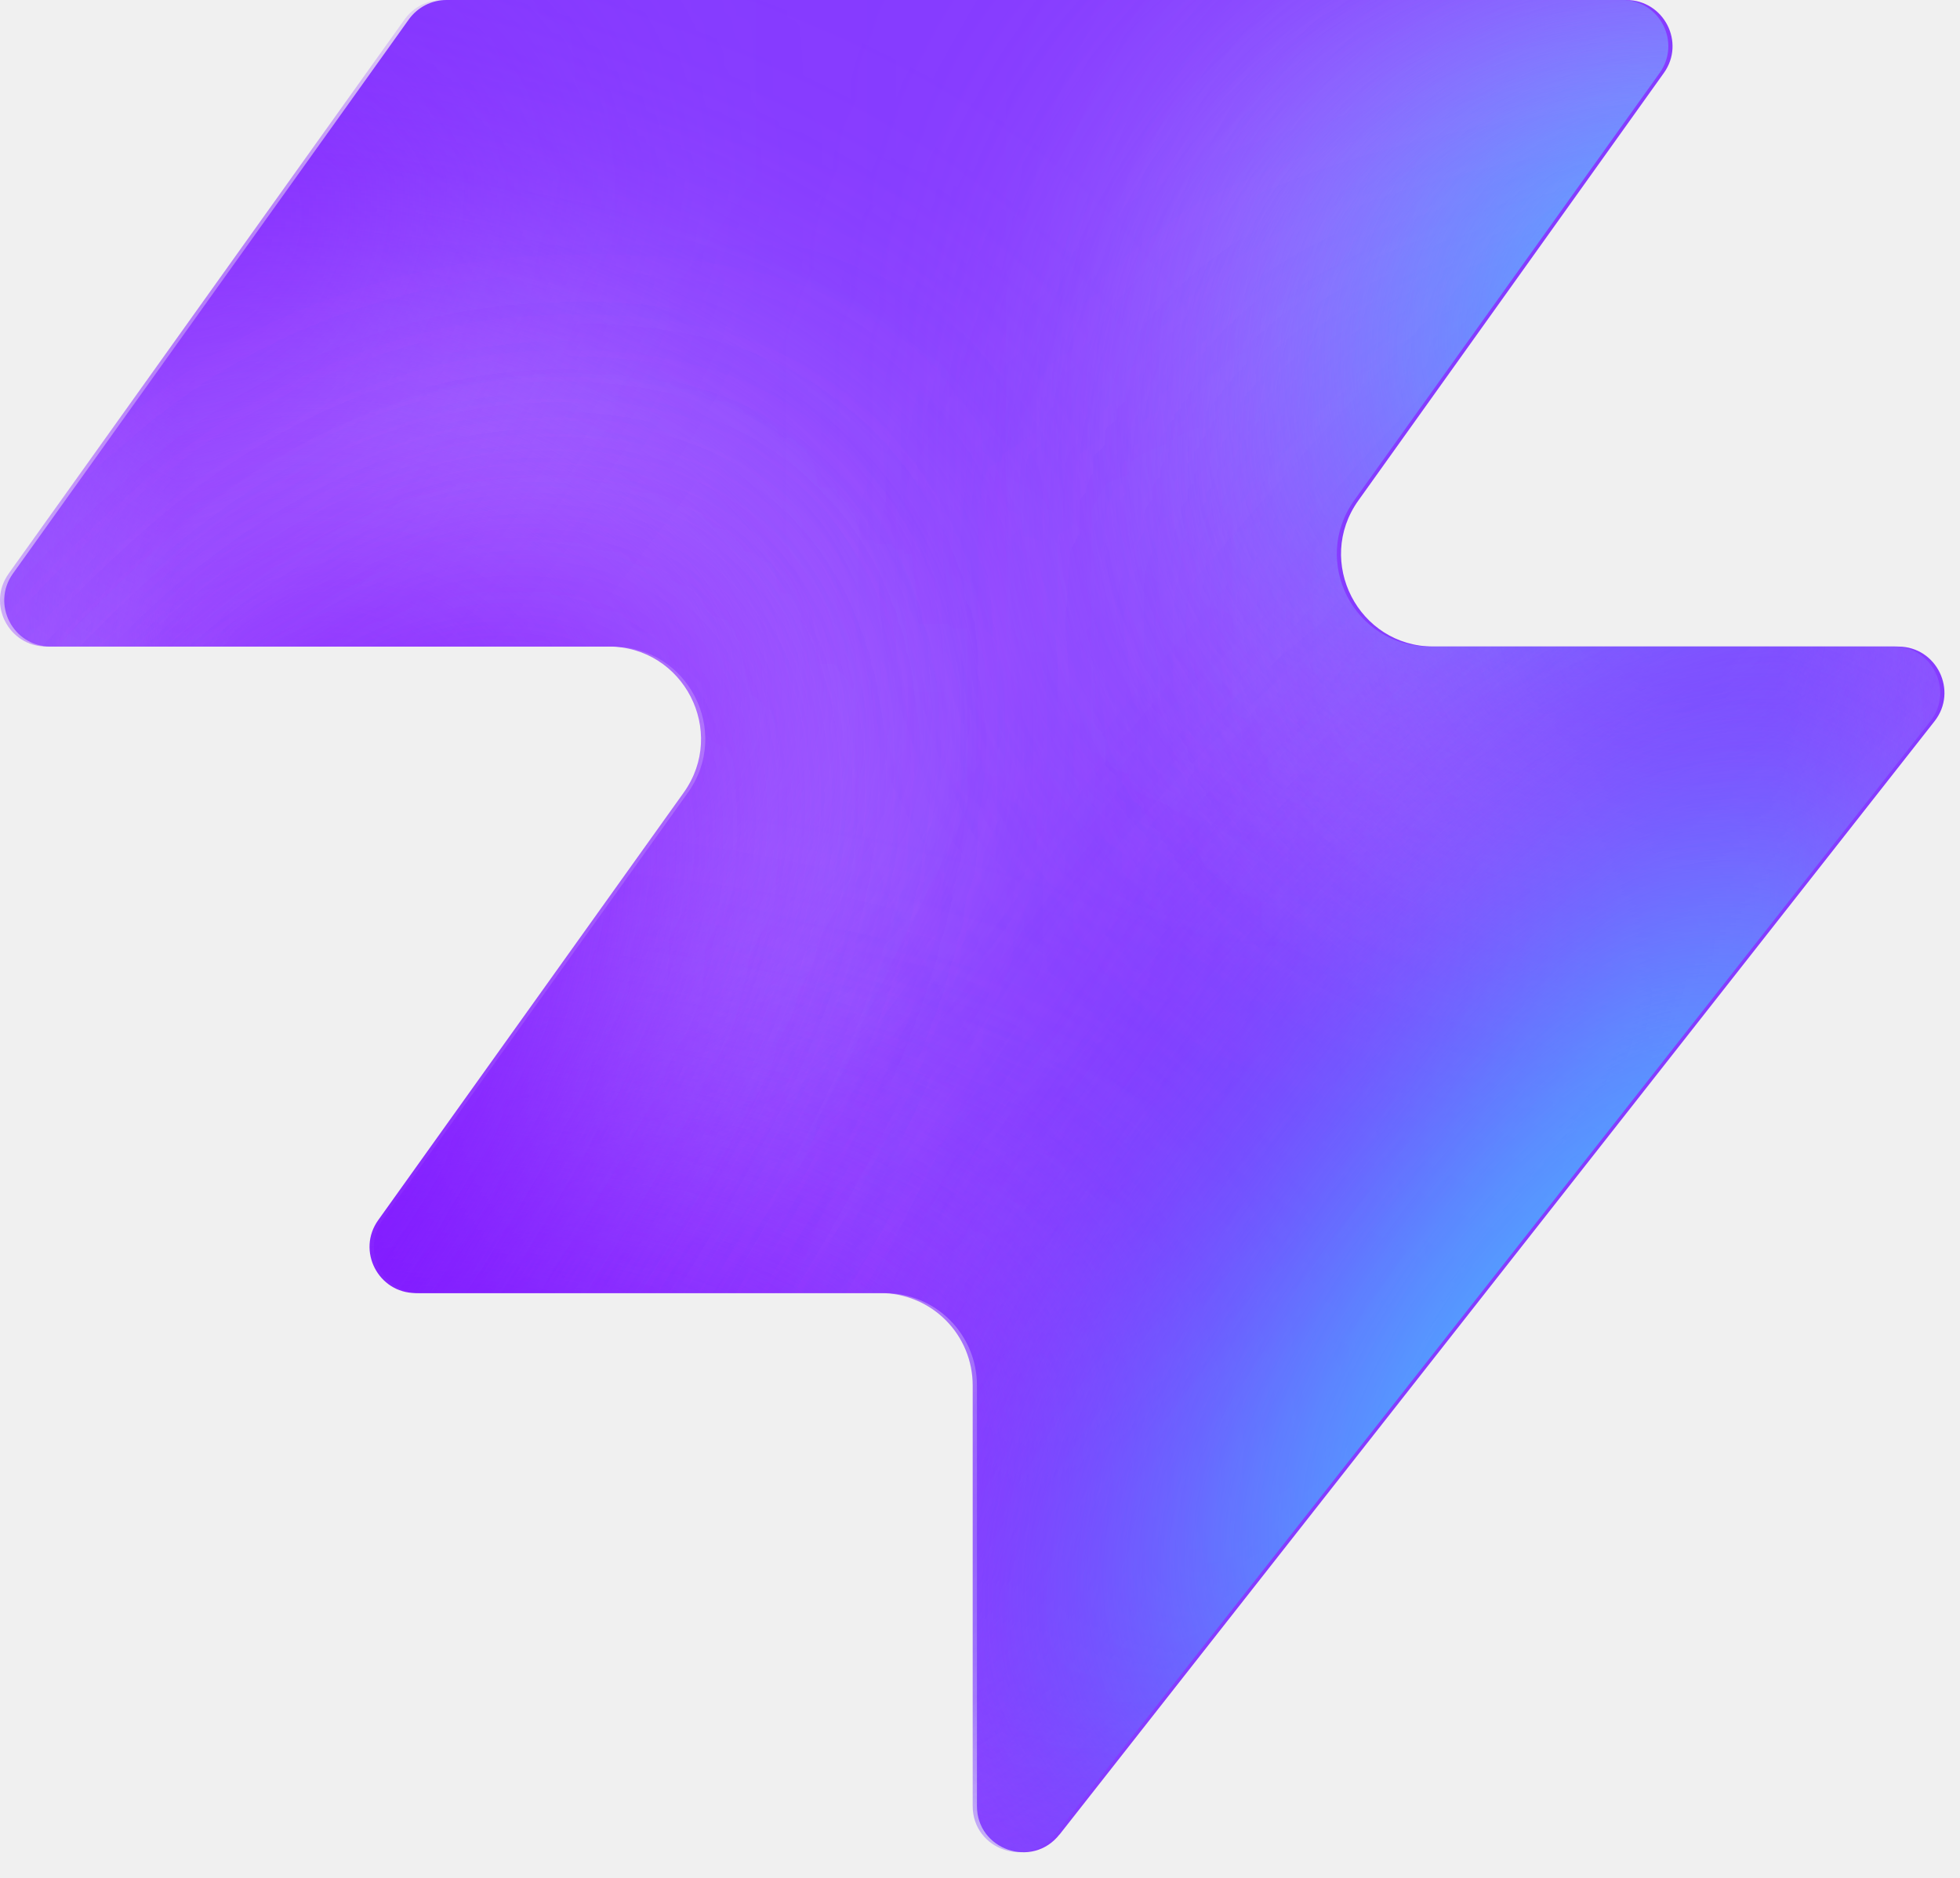
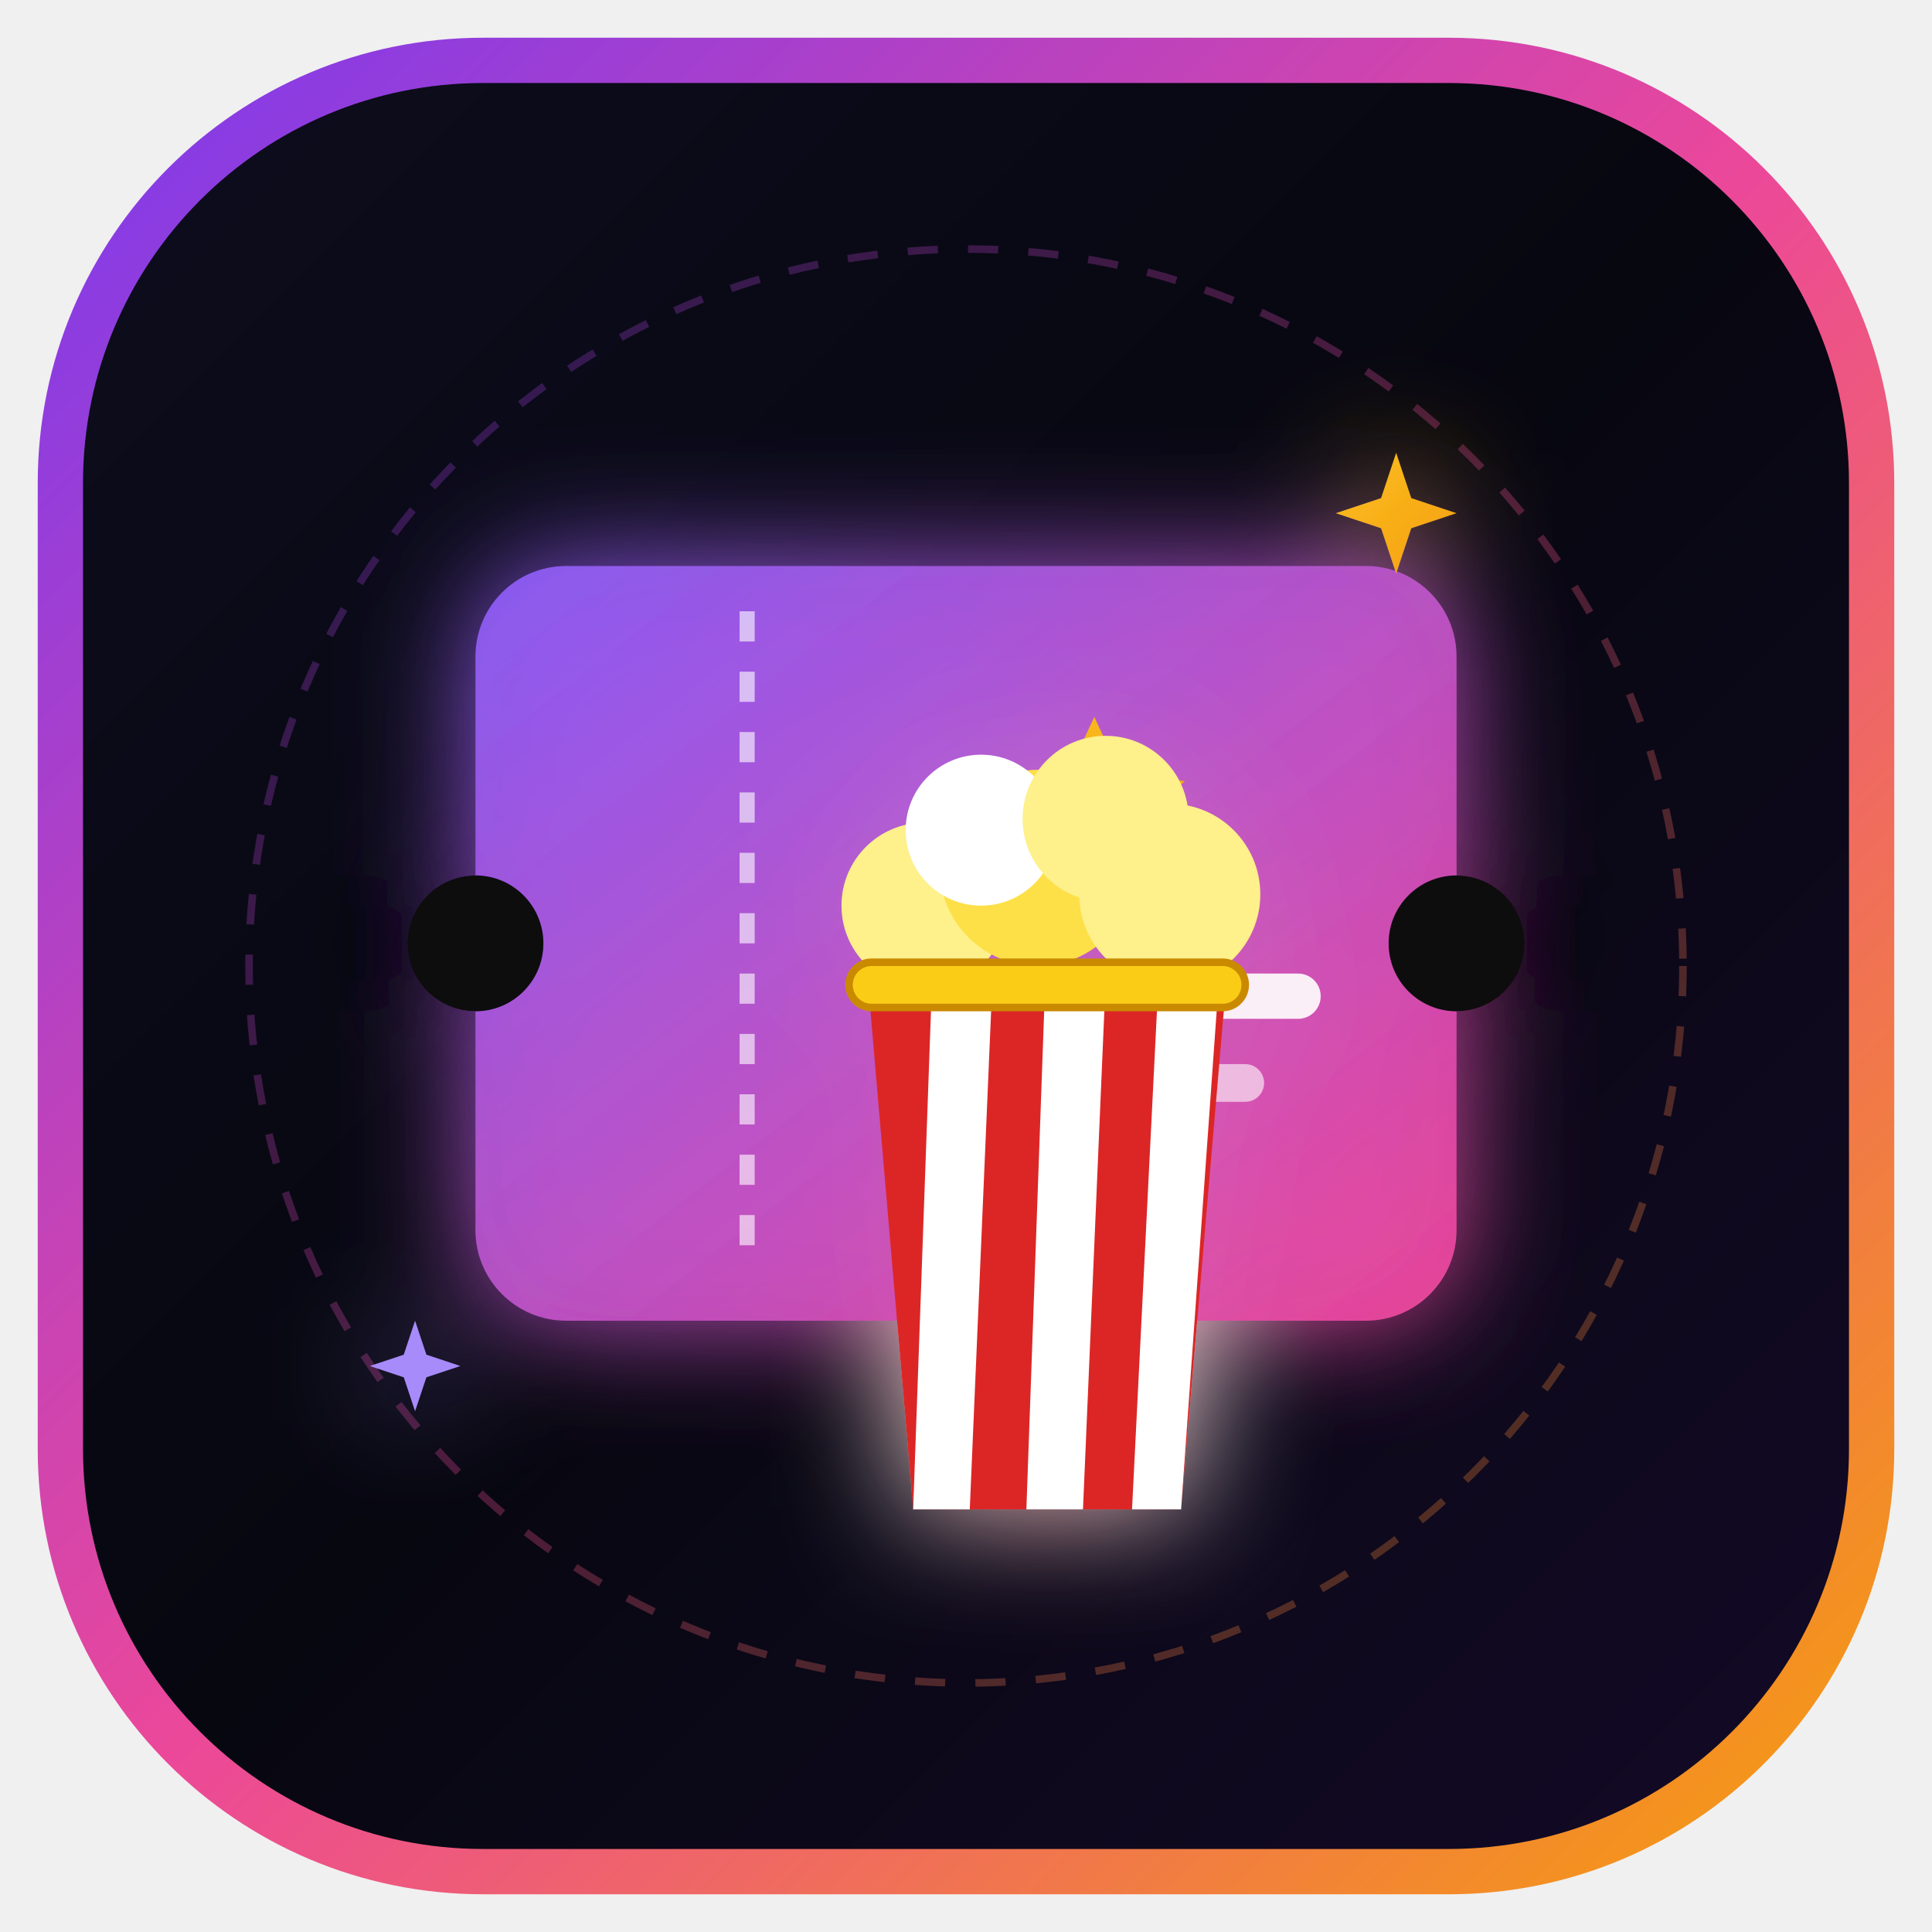
- <svg xmlns="http://www.w3.org/2000/svg" width="48" height="46" fill="none" viewBox="0 0 48 46">
-   <path fill="#863bff" d="M25.946 44.938c-.664.845-2.021.375-2.021-.698V33.937a2.26 2.26 0 0 0-2.262-2.262H10.287c-.92 0-1.456-1.04-.92-1.788l7.48-10.471c1.07-1.497 0-3.578-1.842-3.578H1.237c-.92 0-1.456-1.04-.92-1.788L10.013.474c.214-.297.556-.474.92-.474h28.894c.92 0 1.456 1.04.92 1.788l-7.48 10.471c-1.07 1.498 0 3.579 1.842 3.579h11.377c.943 0 1.473 1.088.89 1.83L25.947 44.94z" style="fill:#863bff;fill:color(display-p3 .525 .23 1);fill-opacity:1" />
-   <mask id="a" width="48" height="46" x="0" y="0" maskUnits="userSpaceOnUse" style="mask-type:alpha">
-     <path fill="#000" d="M25.842 44.938c-.664.844-2.021.375-2.021-.698V33.937a2.26 2.26 0 0 0-2.262-2.262H10.183c-.92 0-1.456-1.04-.92-1.788l7.48-10.471c1.07-1.498 0-3.579-1.842-3.579H1.133c-.92 0-1.456-1.04-.92-1.787L9.91.473c.214-.297.556-.474.92-.474h28.894c.92 0 1.456 1.04.92 1.788l-7.48 10.471c-1.07 1.498 0 3.578 1.842 3.578h11.377c.943 0 1.473 1.088.89 1.832L25.843 44.94z" style="fill:#000;fill-opacity:1" />
-   </mask>
-   <g mask="url(#a)">
-     <g filter="url(#b)">
-       <ellipse cx="5.508" cy="14.704" fill="#ede6ff" rx="5.508" ry="14.704" style="fill:#ede6ff;fill:color(display-p3 .927 .903 1);fill-opacity:1" transform="matrix(.00324 1 1 -.00324 -4.47 31.516)" />
-     </g>
-     <g filter="url(#c)">
-       <ellipse cx="10.399" cy="29.851" fill="#ede6ff" rx="10.399" ry="29.851" style="fill:#ede6ff;fill:color(display-p3 .927 .903 1);fill-opacity:1" transform="matrix(.00324 1 1 -.00324 -39.328 7.883)" />
-     </g>
-     <g filter="url(#d)">
-       <ellipse cx="5.508" cy="30.487" fill="#7e14ff" rx="5.508" ry="30.487" style="fill:#7e14ff;fill:color(display-p3 .492 .077 1);fill-opacity:1" transform="rotate(89.814 -25.913 -14.639)scale(1 -1)" />
-     </g>
-     <g filter="url(#e)">
-       <ellipse cx="5.508" cy="30.599" fill="#7e14ff" rx="5.508" ry="30.599" style="fill:#7e14ff;fill:color(display-p3 .492 .077 1);fill-opacity:1" transform="rotate(89.814 -32.644 -3.334)scale(1 -1)" />
-     </g>
-     <g filter="url(#f)">
-       <ellipse cx="5.508" cy="30.599" fill="#7e14ff" rx="5.508" ry="30.599" style="fill:#7e14ff;fill:color(display-p3 .492 .077 1);fill-opacity:1" transform="matrix(.00324 1 1 -.00324 -34.34 30.47)" />
-     </g>
-     <g filter="url(#g)">
-       <ellipse cx="14.072" cy="22.078" fill="#ede6ff" rx="14.072" ry="22.078" style="fill:#ede6ff;fill:color(display-p3 .927 .903 1);fill-opacity:1" transform="rotate(93.35 24.506 48.493)scale(-1 1)" />
-     </g>
-     <g filter="url(#h)">
-       <ellipse cx="3.47" cy="21.501" fill="#7e14ff" rx="3.47" ry="21.501" style="fill:#7e14ff;fill:color(display-p3 .492 .077 1);fill-opacity:1" transform="rotate(89.009 28.708 47.59)scale(-1 1)" />
-     </g>
-     <g filter="url(#i)">
-       <ellipse cx="3.47" cy="21.501" fill="#7e14ff" rx="3.47" ry="21.501" style="fill:#7e14ff;fill:color(display-p3 .492 .077 1);fill-opacity:1" transform="rotate(89.009 28.708 47.59)scale(-1 1)" />
-     </g>
-     <g filter="url(#j)">
-       <ellipse cx=".387" cy="8.972" fill="#7e14ff" rx="4.407" ry="29.108" style="fill:#7e14ff;fill:color(display-p3 .492 .077 1);fill-opacity:1" transform="rotate(39.51 .387 8.972)" />
-     </g>
-     <g filter="url(#k)">
-       <ellipse cx="47.523" cy="-6.092" fill="#7e14ff" rx="4.407" ry="29.108" style="fill:#7e14ff;fill:color(display-p3 .492 .077 1);fill-opacity:1" transform="rotate(37.892 47.523 -6.092)" />
-     </g>
-     <g filter="url(#l)">
-       <ellipse cx="41.412" cy="6.333" fill="#47bfff" rx="5.971" ry="9.665" style="fill:#47bfff;fill:color(display-p3 .28 .748 1);fill-opacity:1" transform="rotate(37.892 41.412 6.333)" />
-     </g>
-     <g filter="url(#m)">
-       <ellipse cx="-1.879" cy="38.332" fill="#7e14ff" rx="4.407" ry="29.108" style="fill:#7e14ff;fill:color(display-p3 .492 .077 1);fill-opacity:1" transform="rotate(37.892 -1.88 38.332)" />
-     </g>
-     <g filter="url(#n)">
-       <ellipse cx="-1.879" cy="38.332" fill="#7e14ff" rx="4.407" ry="29.108" style="fill:#7e14ff;fill:color(display-p3 .492 .077 1);fill-opacity:1" transform="rotate(37.892 -1.88 38.332)" />
-     </g>
-     <g filter="url(#o)">
-       <ellipse cx="35.651" cy="29.907" fill="#7e14ff" rx="4.407" ry="29.108" style="fill:#7e14ff;fill:color(display-p3 .492 .077 1);fill-opacity:1" transform="rotate(37.892 35.651 29.907)" />
-     </g>
-     <g filter="url(#p)">
-       <ellipse cx="38.418" cy="32.4" fill="#47bfff" rx="5.971" ry="15.297" style="fill:#47bfff;fill:color(display-p3 .28 .748 1);fill-opacity:1" transform="rotate(37.892 38.418 32.4)" />
-     </g>
-   </g>
+ <svg xmlns="http://www.w3.org/2000/svg" viewBox="0 0 512 512" width="100%" height="100%">
  <defs>
-     <filter id="b" width="60.045" height="41.654" x="-19.77" y="16.149" color-interpolation-filters="sRGB" filterUnits="userSpaceOnUse">
-       <feFlood flood-opacity="0" result="BackgroundImageFix" />
-       <feBlend in="SourceGraphic" in2="BackgroundImageFix" result="shape" />
-       <feGaussianBlur result="effect1_foregroundBlur_2002_17158" stdDeviation="7.659" />
-     </filter>
-     <filter id="c" width="90.34" height="51.437" x="-54.613" y="-7.533" color-interpolation-filters="sRGB" filterUnits="userSpaceOnUse">
-       <feFlood flood-opacity="0" result="BackgroundImageFix" />
-       <feBlend in="SourceGraphic" in2="BackgroundImageFix" result="shape" />
-       <feGaussianBlur result="effect1_foregroundBlur_2002_17158" stdDeviation="7.659" />
-     </filter>
-     <filter id="d" width="79.355" height="29.4" x="-49.64" y="2.03" color-interpolation-filters="sRGB" filterUnits="userSpaceOnUse">
-       <feFlood flood-opacity="0" result="BackgroundImageFix" />
-       <feBlend in="SourceGraphic" in2="BackgroundImageFix" result="shape" />
-       <feGaussianBlur result="effect1_foregroundBlur_2002_17158" stdDeviation="4.596" />
-     </filter>
-     <filter id="e" width="79.579" height="29.4" x="-45.045" y="20.029" color-interpolation-filters="sRGB" filterUnits="userSpaceOnUse">
-       <feFlood flood-opacity="0" result="BackgroundImageFix" />
-       <feBlend in="SourceGraphic" in2="BackgroundImageFix" result="shape" />
-       <feGaussianBlur result="effect1_foregroundBlur_2002_17158" stdDeviation="4.596" />
-     </filter>
-     <filter id="f" width="79.579" height="29.4" x="-43.513" y="21.178" color-interpolation-filters="sRGB" filterUnits="userSpaceOnUse">
-       <feFlood flood-opacity="0" result="BackgroundImageFix" />
-       <feBlend in="SourceGraphic" in2="BackgroundImageFix" result="shape" />
-       <feGaussianBlur result="effect1_foregroundBlur_2002_17158" stdDeviation="4.596" />
-     </filter>
-     <filter id="g" width="74.749" height="58.852" x="15.756" y="-17.901" color-interpolation-filters="sRGB" filterUnits="userSpaceOnUse">
-       <feFlood flood-opacity="0" result="BackgroundImageFix" />
-       <feBlend in="SourceGraphic" in2="BackgroundImageFix" result="shape" />
-       <feGaussianBlur result="effect1_foregroundBlur_2002_17158" stdDeviation="7.659" />
-     </filter>
-     <filter id="h" width="61.377" height="25.362" x="23.548" y="2.284" color-interpolation-filters="sRGB" filterUnits="userSpaceOnUse">
-       <feFlood flood-opacity="0" result="BackgroundImageFix" />
-       <feBlend in="SourceGraphic" in2="BackgroundImageFix" result="shape" />
-       <feGaussianBlur result="effect1_foregroundBlur_2002_17158" stdDeviation="4.596" />
-     </filter>
-     <filter id="i" width="61.377" height="25.362" x="23.548" y="2.284" color-interpolation-filters="sRGB" filterUnits="userSpaceOnUse">
-       <feFlood flood-opacity="0" result="BackgroundImageFix" />
-       <feBlend in="SourceGraphic" in2="BackgroundImageFix" result="shape" />
-       <feGaussianBlur result="effect1_foregroundBlur_2002_17158" stdDeviation="4.596" />
-     </filter>
-     <filter id="j" width="56.045" height="63.649" x="-27.636" y="-22.853" color-interpolation-filters="sRGB" filterUnits="userSpaceOnUse">
-       <feFlood flood-opacity="0" result="BackgroundImageFix" />
-       <feBlend in="SourceGraphic" in2="BackgroundImageFix" result="shape" />
-       <feGaussianBlur result="effect1_foregroundBlur_2002_17158" stdDeviation="4.596" />
-     </filter>
-     <filter id="k" width="54.814" height="64.646" x="20.116" y="-38.415" color-interpolation-filters="sRGB" filterUnits="userSpaceOnUse">
-       <feFlood flood-opacity="0" result="BackgroundImageFix" />
-       <feBlend in="SourceGraphic" in2="BackgroundImageFix" result="shape" />
-       <feGaussianBlur result="effect1_foregroundBlur_2002_17158" stdDeviation="4.596" />
-     </filter>
-     <filter id="l" width="33.541" height="35.313" x="24.641" y="-11.323" color-interpolation-filters="sRGB" filterUnits="userSpaceOnUse">
-       <feFlood flood-opacity="0" result="BackgroundImageFix" />
-       <feBlend in="SourceGraphic" in2="BackgroundImageFix" result="shape" />
-       <feGaussianBlur result="effect1_foregroundBlur_2002_17158" stdDeviation="4.596" />
-     </filter>
-     <filter id="m" width="54.814" height="64.646" x="-29.286" y="6.009" color-interpolation-filters="sRGB" filterUnits="userSpaceOnUse">
-       <feFlood flood-opacity="0" result="BackgroundImageFix" />
-       <feBlend in="SourceGraphic" in2="BackgroundImageFix" result="shape" />
-       <feGaussianBlur result="effect1_foregroundBlur_2002_17158" stdDeviation="4.596" />
-     </filter>
-     <filter id="n" width="54.814" height="64.646" x="-29.286" y="6.009" color-interpolation-filters="sRGB" filterUnits="userSpaceOnUse">
-       <feFlood flood-opacity="0" result="BackgroundImageFix" />
-       <feBlend in="SourceGraphic" in2="BackgroundImageFix" result="shape" />
-       <feGaussianBlur result="effect1_foregroundBlur_2002_17158" stdDeviation="4.596" />
-     </filter>
-     <filter id="o" width="54.814" height="64.646" x="8.244" y="-2.416" color-interpolation-filters="sRGB" filterUnits="userSpaceOnUse">
-       <feFlood flood-opacity="0" result="BackgroundImageFix" />
-       <feBlend in="SourceGraphic" in2="BackgroundImageFix" result="shape" />
-       <feGaussianBlur result="effect1_foregroundBlur_2002_17158" stdDeviation="4.596" />
-     </filter>
-     <filter id="p" width="39.409" height="43.623" x="18.713" y="10.588" color-interpolation-filters="sRGB" filterUnits="userSpaceOnUse">
-       <feFlood flood-opacity="0" result="BackgroundImageFix" />
-       <feBlend in="SourceGraphic" in2="BackgroundImageFix" result="shape" />
-       <feGaussianBlur result="effect1_foregroundBlur_2002_17158" stdDeviation="4.596" />
+     <linearGradient id="bgGrad" x1="0%" y1="0%" x2="100%" y2="100%">
+       <stop offset="0%" stop-color="#0d0d1e" />
+       <stop offset="50%" stop-color="#070710" />
+       <stop offset="100%" stop-color="#140a28" />
+     </linearGradient>
+     <linearGradient id="borderGrad" x1="0%" y1="0%" x2="100%" y2="100%">
+       <stop offset="0%" stop-color="#7c3aed" />
+       <stop offset="50%" stop-color="#ec4899" />
+       <stop offset="100%" stop-color="#f59e0b" />
+     </linearGradient>
+     <linearGradient id="ticketGrad" x1="0%" y1="0%" x2="100%" y2="100%">
+       <stop offset="0%" stop-color="#8b5cf6" />
+       <stop offset="100%" stop-color="#ec4899" />
+     </linearGradient>
+     <linearGradient id="goldGrad" x1="0%" y1="0%" x2="100%" y2="100%">
+       <stop offset="0%" stop-color="#fbbf24" />
+       <stop offset="100%" stop-color="#f59e0b" />
+     </linearGradient>
+     <filter id="glow" x="-20%" y="-20%" width="140%" height="140%">
+       <feGaussianBlur stdDeviation="16" result="blur" />
+       <feComposite in="SourceGraphic" in2="blur" operator="over" />
    </filter>
  </defs>
+   <rect x="16" y="16" width="480" height="480" rx="112" fill="url(#bgGrad)" stroke="url(#borderGrad)" stroke-width="12" />
+   <circle cx="256" cy="256" r="190" fill="none" stroke="url(#borderGrad)" stroke-width="2" opacity="0.3" stroke-dasharray="8 8" />
+   <g filter="url(#glow)">
+     <g transform="translate(110, 110)">
+       <path d="M 40 40                 L 252 40                 A 24 24 0 0 1 276 64                 L 276 216                 A 24 24 0 0 1 252 240                 L 40 240                 A 24 24 0 0 1 16 216                 L 16 64                 A 24 24 0 0 1 40 40 Z" fill="url(#ticketGrad)" opacity="0.95" />
+       <circle cx="16" cy="140" r="18" fill="#070710" />
+       <circle cx="276" cy="140" r="18" fill="#070710" />
+       <line x1="88" y1="52" x2="88" y2="228" stroke="#ffffff" stroke-width="4" stroke-dasharray="8 8" opacity="0.6" />
+       <path d="M 180 80 L 187 95 L 204 97 L 191 109 L 195 125 L 180 117 L 165 125 L 169 109 L 156 97 L 173 95 Z" fill="url(#goldGrad)" />
+       <rect x="120" y="148" width="120" height="12" rx="6" fill="#ffffff" opacity="0.9" />
+       <rect x="135" y="172" width="90" height="10" rx="5" fill="#ffffff" opacity="0.6" />
+       <rect x="150" y="194" width="60" height="8" rx="4" fill="url(#goldGrad)" opacity="0.9" />
+     </g>
+     <g transform="translate(195, 185)">
+       <circle cx="50" cy="55" r="22" fill="#fef08a" />
+       <circle cx="80" cy="45" r="26" fill="#fde047" />
+       <circle cx="115" cy="52" r="24" fill="#fef08a" />
+       <circle cx="65" cy="35" r="20" fill="#ffffff" />
+       <circle cx="98" cy="32" r="22" fill="#fef08a" />
+       <path d="M 35 75 L 130 75 L 118 215 L 47 215 Z" fill="#dc2626" />
+       <path d="M 52 75 L 68 75 L 62 215 L 47 215 Z" fill="#ffffff" />
+       <path d="M 82 75 L 98 75 L 92 215 L 77 215 Z" fill="#ffffff" />
+       <path d="M 112 75 L 128 75 L 118 215 L 105 215 Z" fill="#ffffff" />
+       <rect x="30" y="70" width="105" height="12" rx="6" fill="#facc15" stroke="#ca8a04" stroke-width="2" />
+     </g>
+     <path d="M 370 120 L 374 132 L 386 136 L 374 140 L 370 152 L 366 140 L 354 136 L 366 132 Z" fill="url(#goldGrad)" />
+     <path d="M 110 350 L 113 359 L 122 362 L 113 365 L 110 374 L 107 365 L 98 362 L 107 359 Z" fill="#a78bfa" />
+   </g>
</svg>
